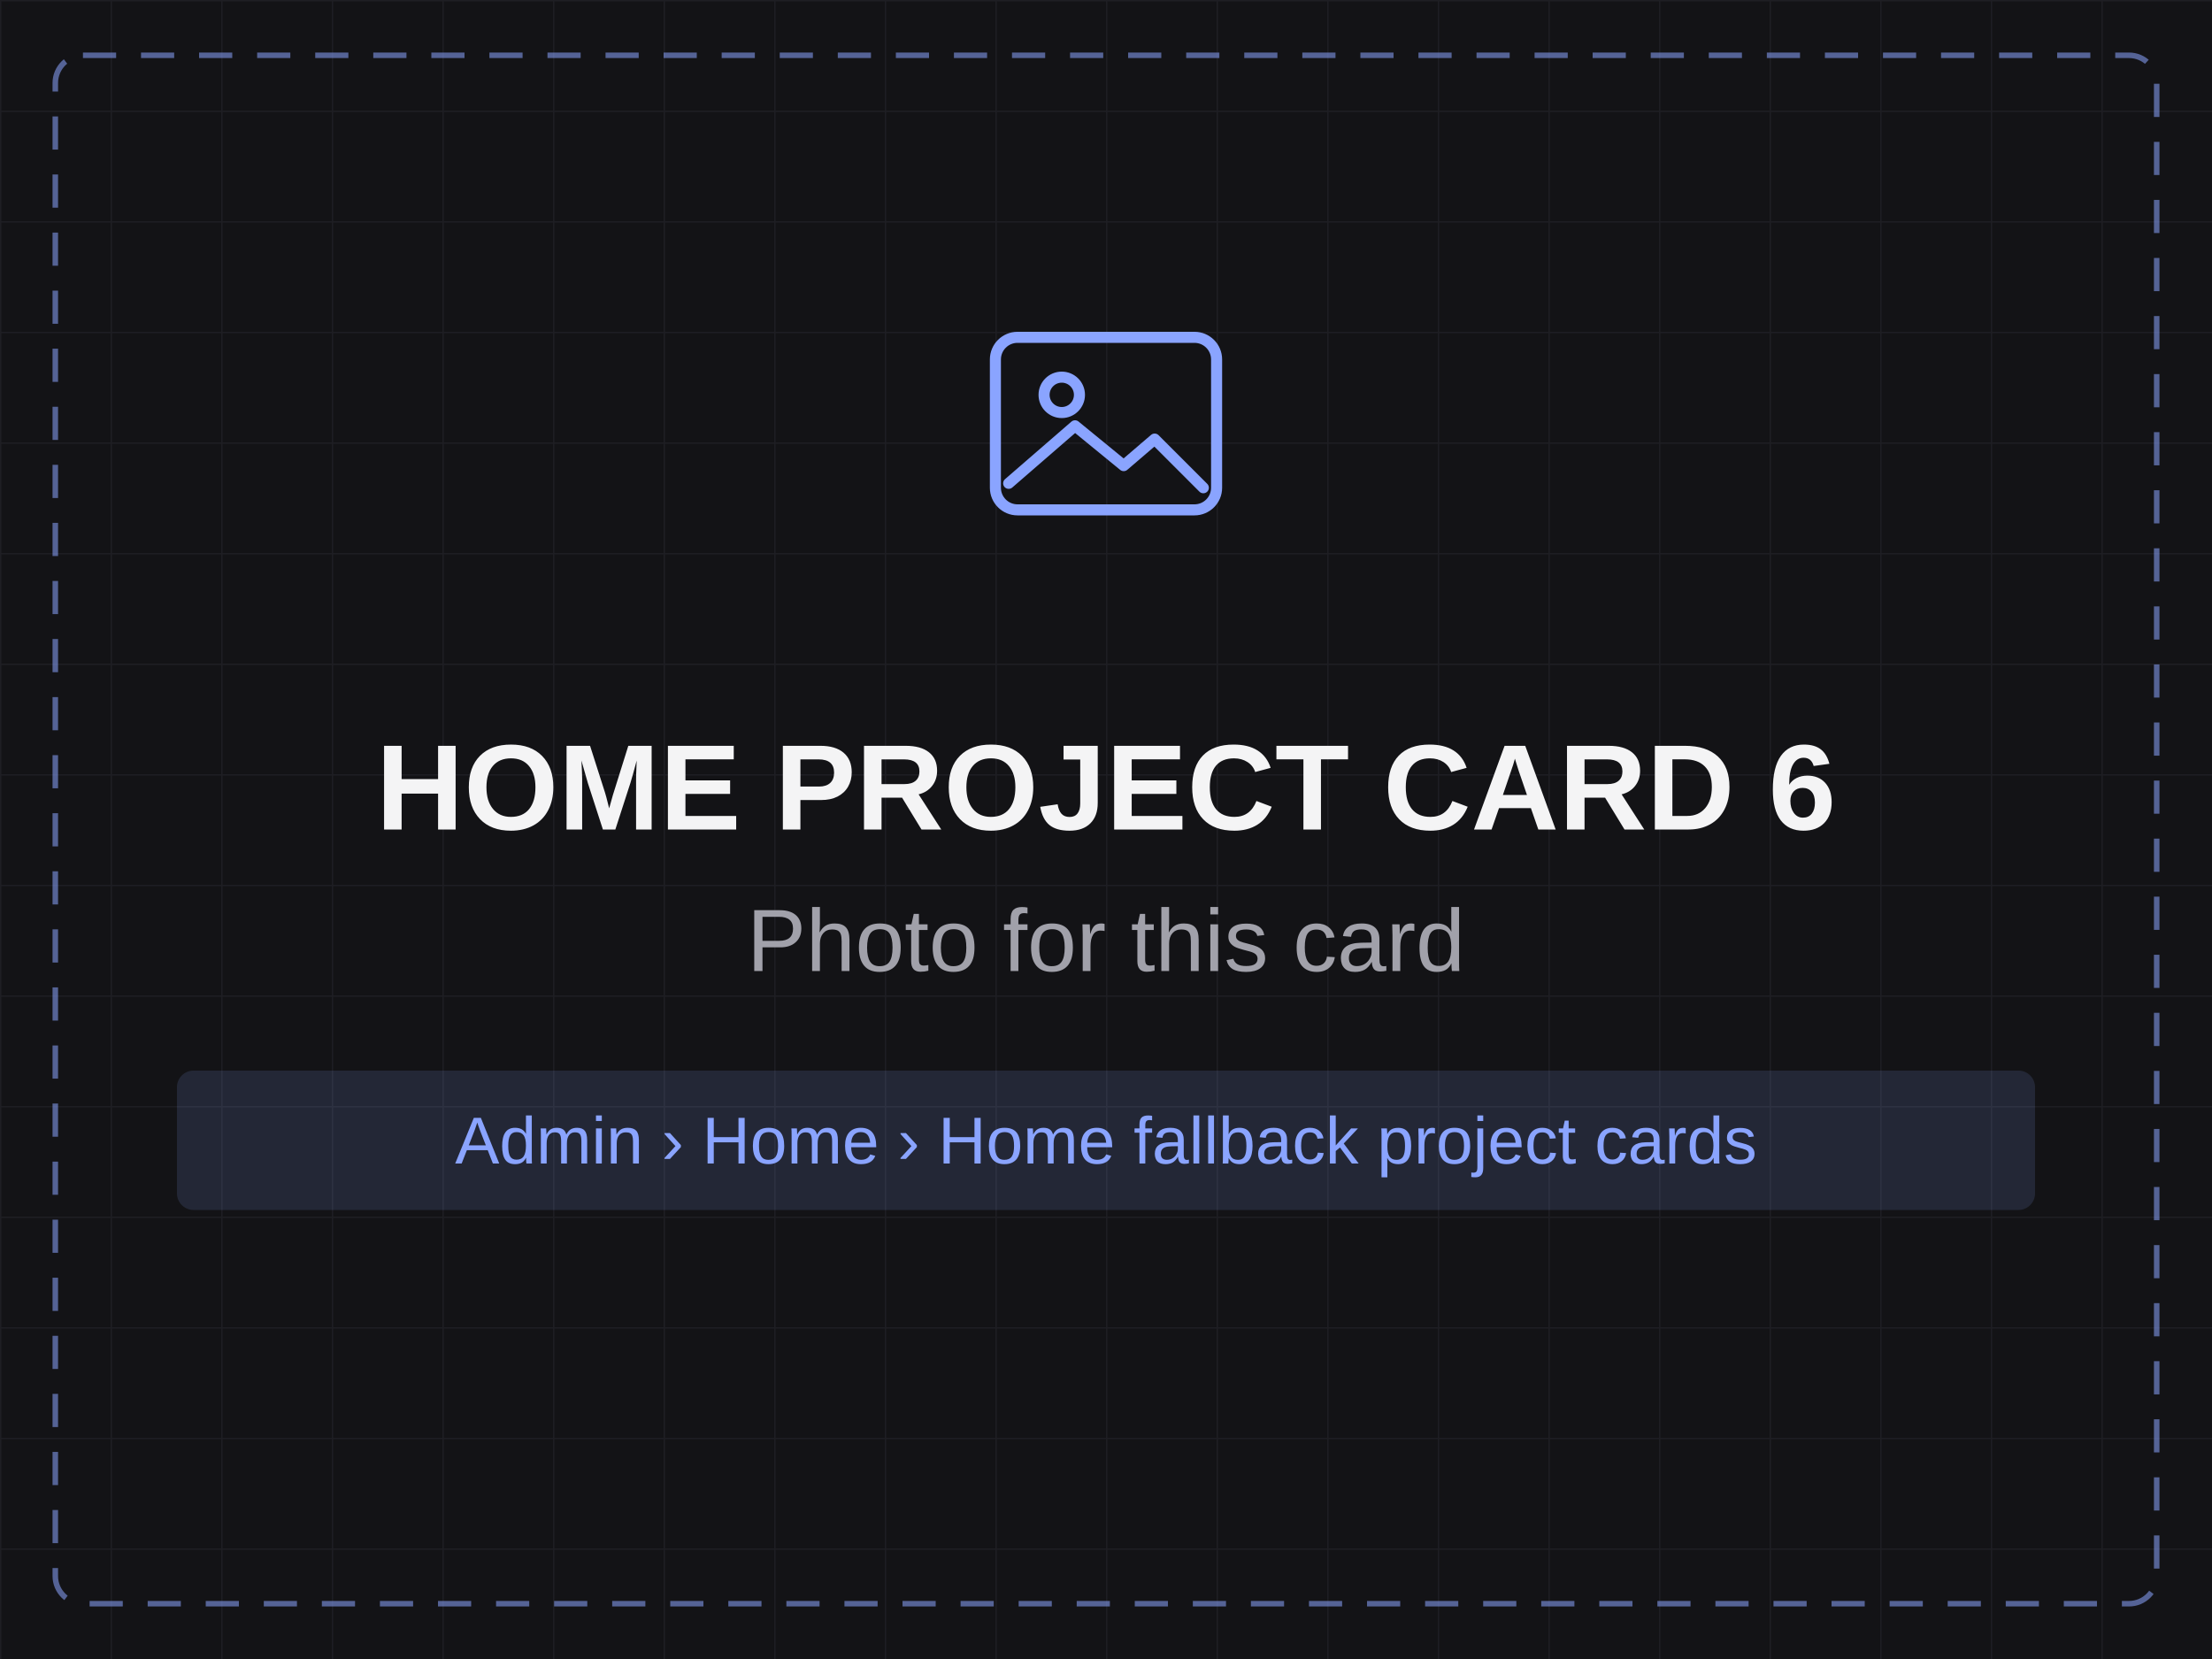
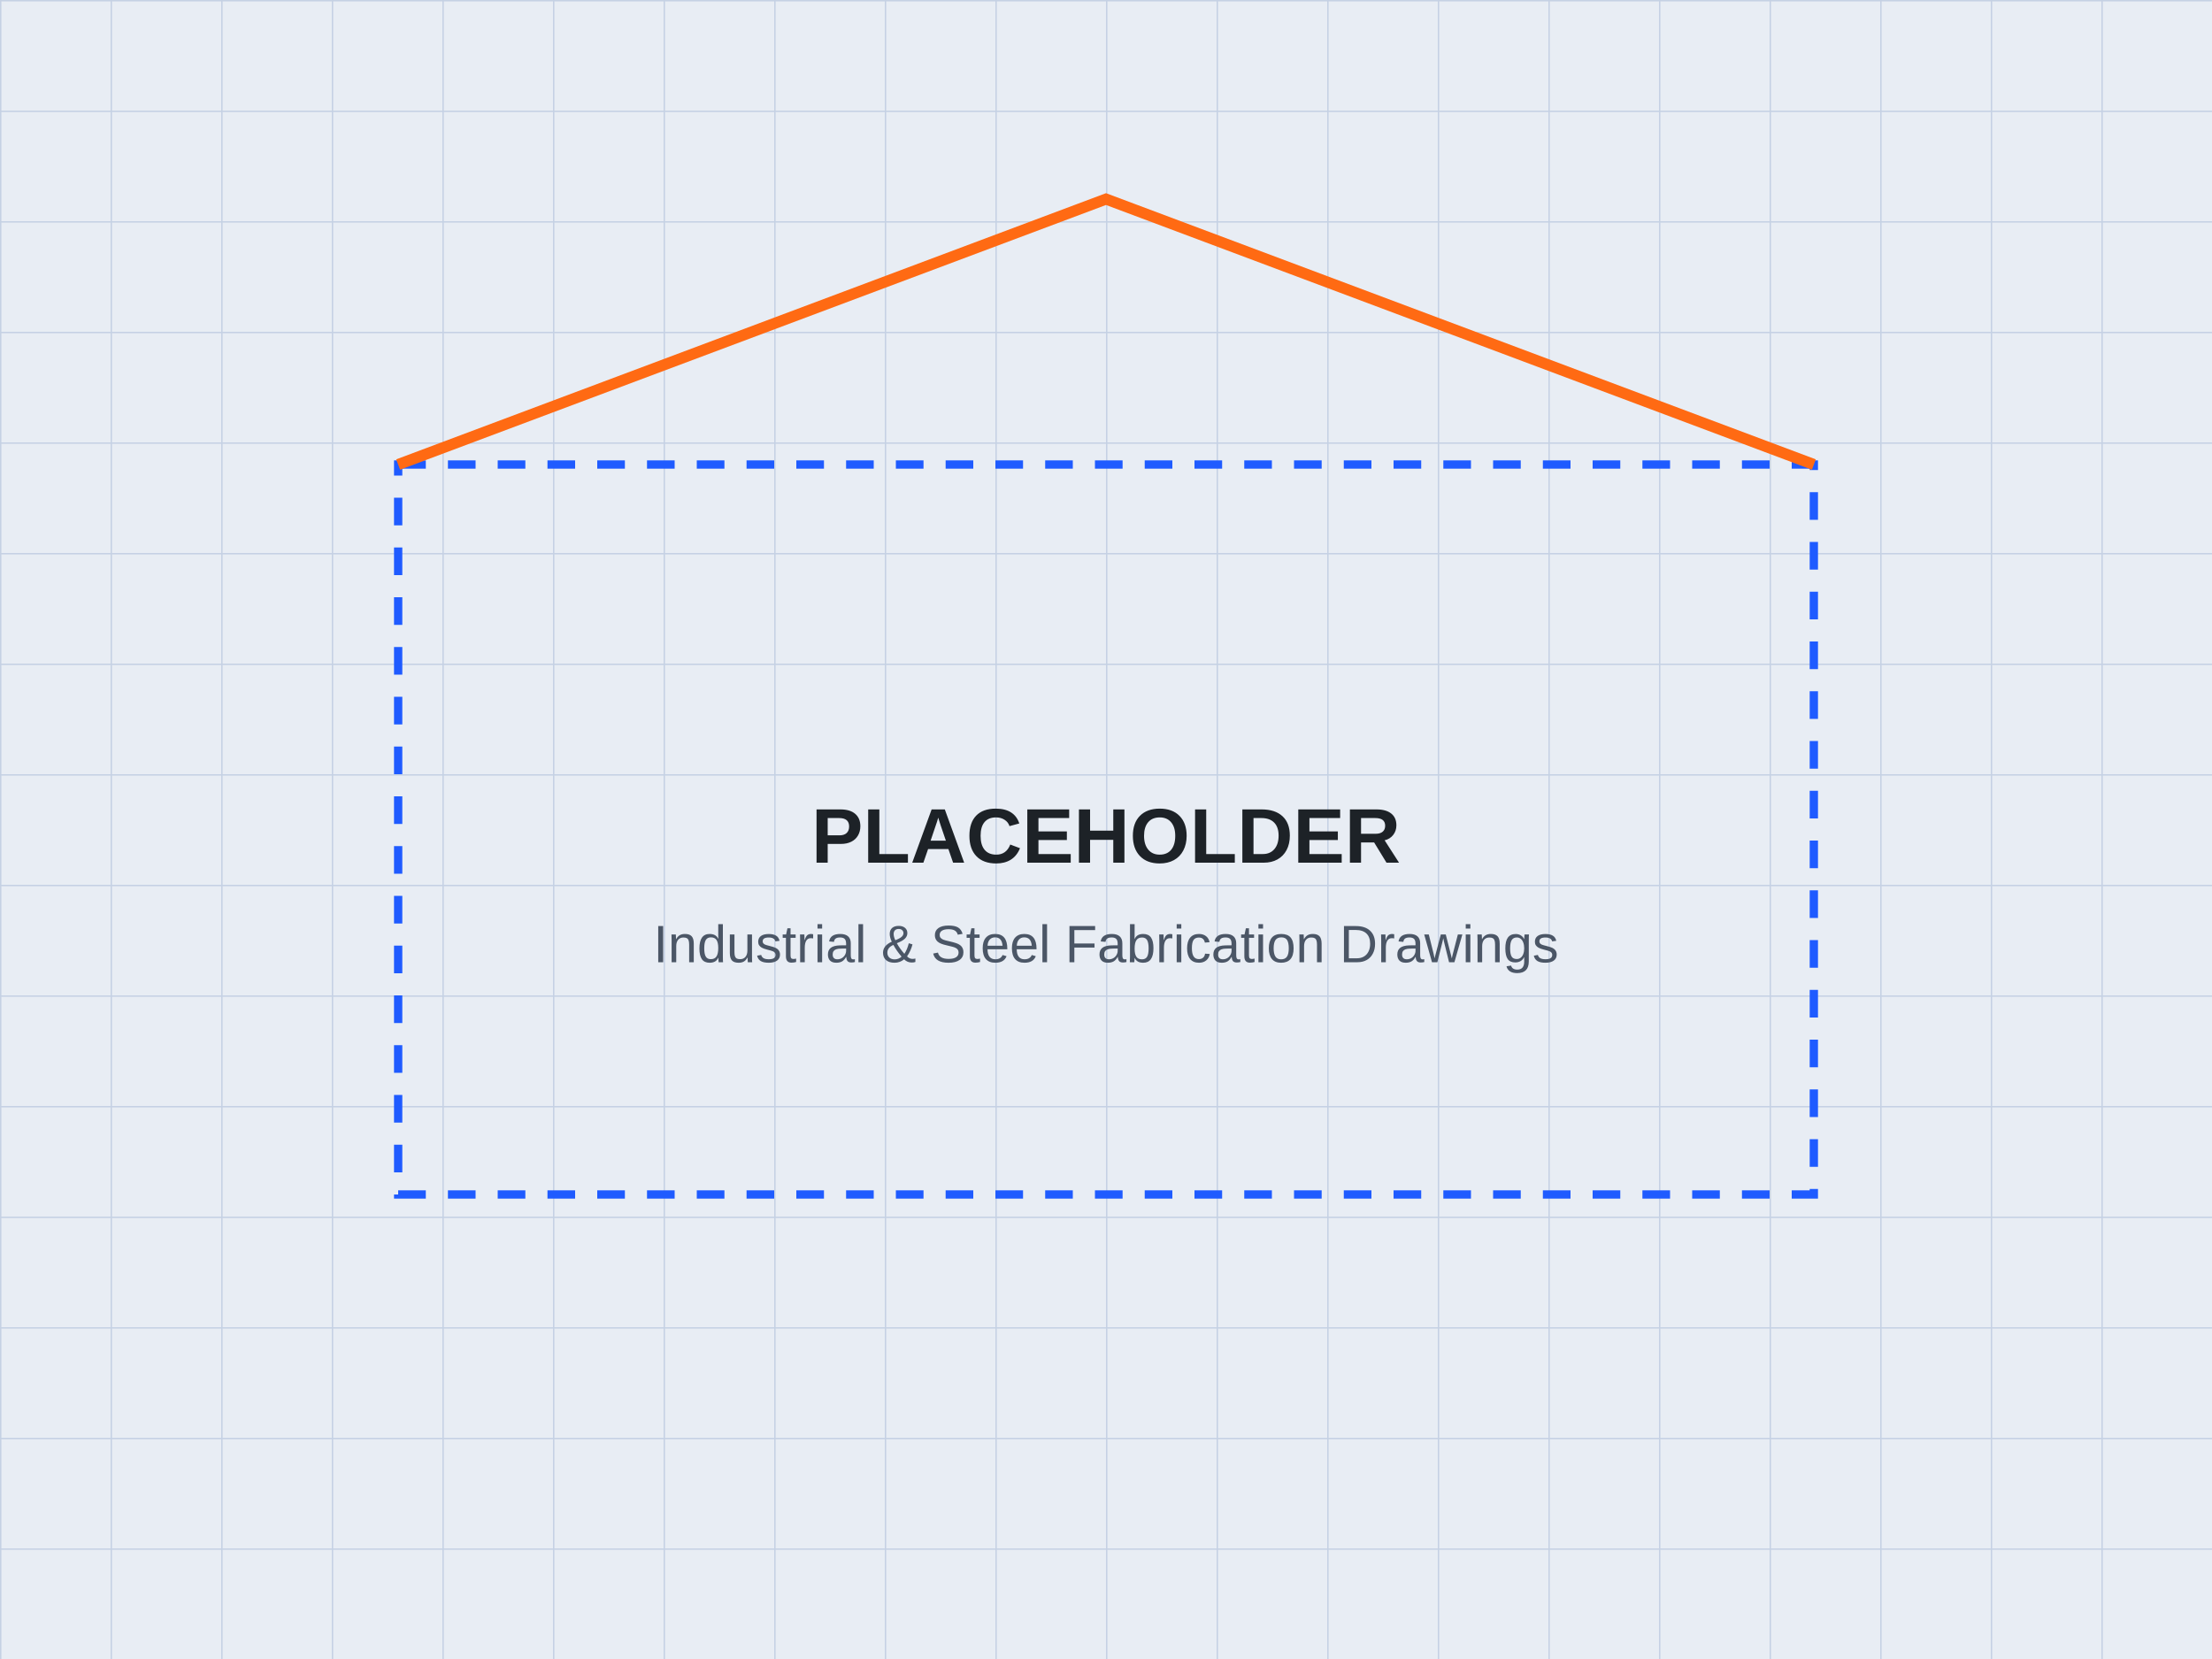
<svg xmlns="http://www.w3.org/2000/svg" viewBox="0 0 800 600" width="800" height="600">
  <defs>
    <pattern id="g" width="40" height="40" patternUnits="userSpaceOnUse">
-       <path d="M40 0H0V40" fill="none" stroke="#1E1E23" stroke-width="1" />
+       <path d="M40 0H0V40" fill="none" stroke="#C5D1E4" stroke-width="1" />
    </pattern>
  </defs>
-   <rect width="800" height="600" fill="#131316" />
+   <rect width="800" height="600" fill="#E8EDF4" />
  <rect width="800" height="600" fill="url(#g)" />
-   <rect x="20" y="20" width="760" height="560" rx="10" fill="none" stroke="#8AA4FF" stroke-opacity=".55" stroke-width="2" stroke-dasharray="12 9" />
-   <g transform="translate(360 122)" fill="none" stroke="#8AA4FF" stroke-width="4" stroke-linecap="round" stroke-linejoin="round">
-     <rect width="80" height="62.4" rx="8" />
-     <circle cx="24" cy="20.8" r="6.4" />
-     <path d="M4.8 52.8L28.8 32L46.4 46.4L57.6 36.8L75.2 54.4" />
-   </g>
-   <text x="50%" y="300" text-anchor="middle" font-family="Arial,Helvetica,sans-serif" font-size="44" font-weight="700" fill="#F4F4F5">HOME PROJECT CARD 6</text>
-   <text x="50%" y="351.2" text-anchor="middle" font-family="Arial,Helvetica,sans-serif" font-size="32" fill="#A1A1AA">Photo for this card</text>
-   <rect x="64" y="387.2" width="672" height="50.4" rx="6" fill="#8AA4FF" fill-opacity=".14" />
-   <text x="50%" y="420.8" text-anchor="middle" font-family="Arial,Helvetica,sans-serif" font-size="24" fill="#8AA4FF">Admin › Home › Home fallback project cards</text>
+   <rect x="144.0" y="168" width="512.0" height="264.0" fill="none" stroke="#1F5BFF" stroke-width="3" stroke-dasharray="10 8" />
+   <path d="M144.0 168L400.0 72.0L656.0 168" fill="none" stroke="#FF6A13" stroke-width="4" />
+   <text x="50%" y="312.0" text-anchor="middle" font-family="Arial,sans-serif" font-size="28" font-weight="700" fill="#1D2227">PLACEHOLDER</text>
+   <text x="50%" y="348.0" text-anchor="middle" font-family="Arial,sans-serif" font-size="19" fill="#4B5666">Industrial &amp; Steel Fabrication Drawings</text>
</svg>
